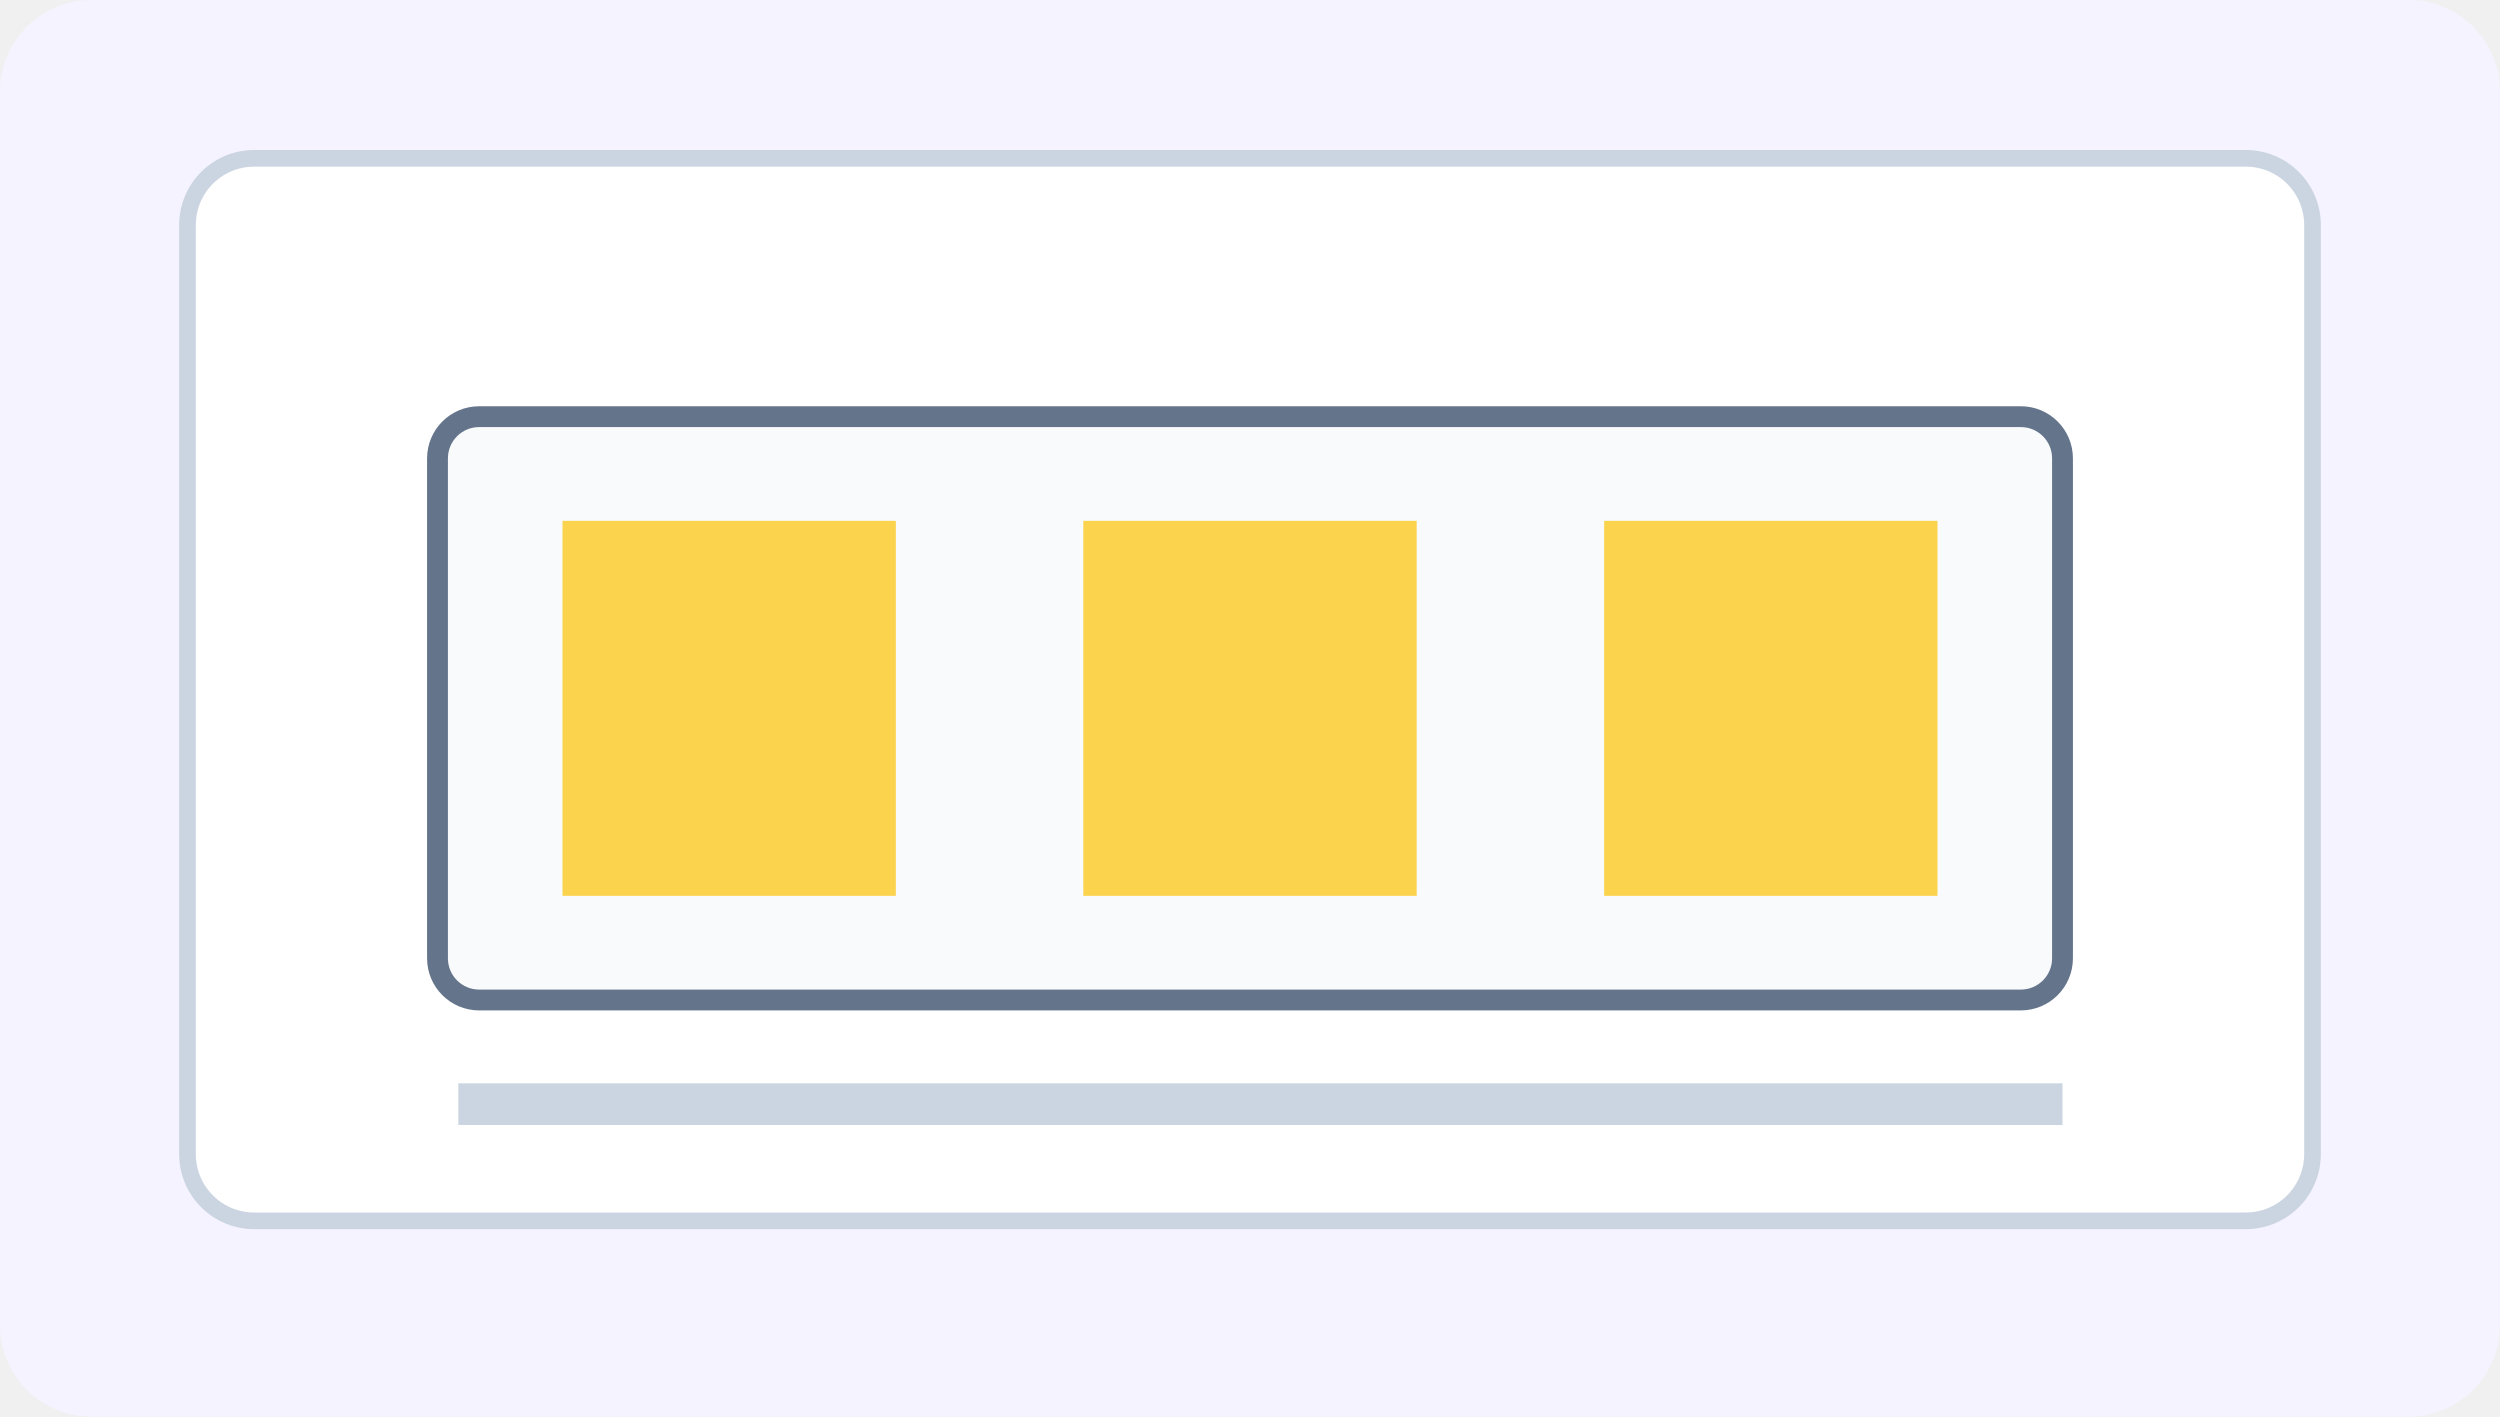
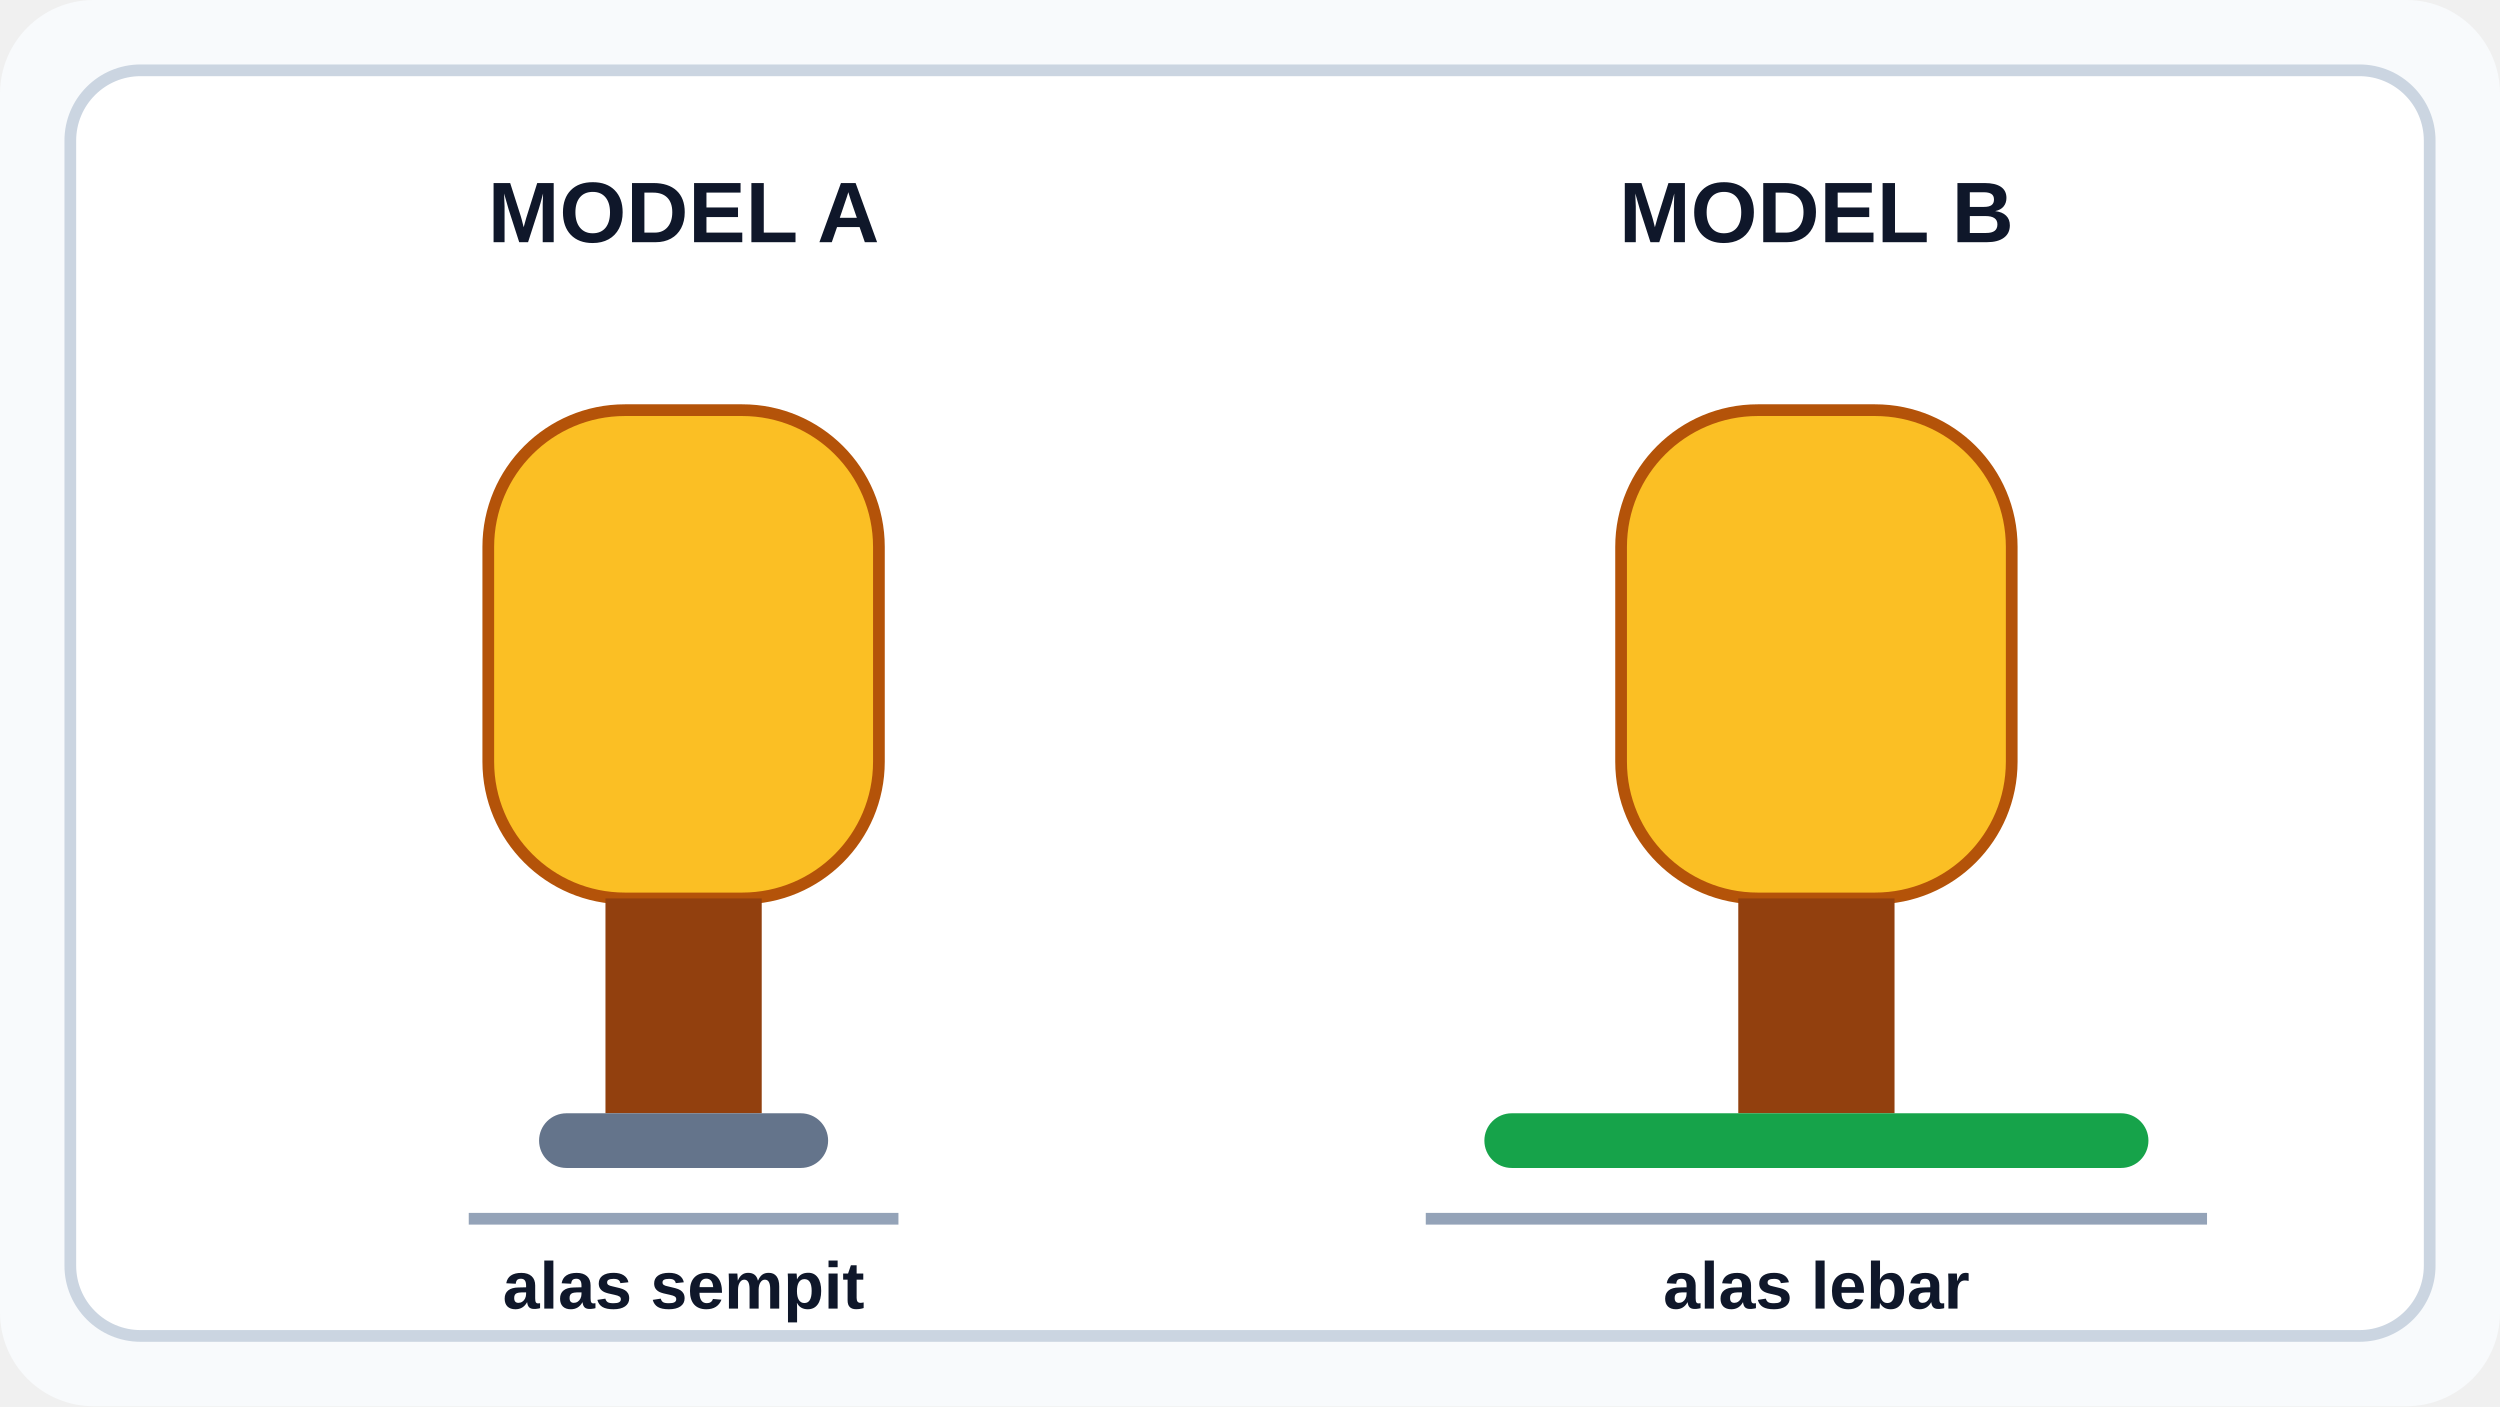
- <svg xmlns="http://www.w3.org/2000/svg" viewBox="0 0 600 340" width="600" height="340" role="img" aria-label="Stimulus Seni Rupa Bab 5 gambar 5">
-   <rect width="600" height="340" rx="22" fill="#f5f3ff" />
-   <rect x="45" y="38" width="510" height="255" rx="16" fill="#fff" stroke="#cbd5e1" stroke-width="4" />
-   <rect x="105" y="100" width="390" height="140" rx="10" fill="#f8fafc" stroke="#64748b" stroke-width="5" />
-   <g fill="#fcd34d">
-     <rect x="135" y="125" width="80" height="90" />
-     <rect x="260" y="125" width="80" height="90" />
-     <rect x="385" y="125" width="80" height="90" />
-   </g>
-   <path d="M110 265 H495" stroke="#cbd5e1" stroke-width="10" />
+ <svg xmlns="http://www.w3.org/2000/svg" viewBox="0 0 640 360" role="img" aria-labelledby="title desc">
+   <rect width="640" height="360" rx="24" fill="#f8fafc" />
+   <rect x="18" y="18" width="604" height="324" rx="18" fill="#fff" stroke="#cbd5e1" stroke-width="3" />
+   <text x="175" y="62" font-family="Arial,sans-serif" font-size="22" font-weight="700" text-anchor="middle" fill="#0f172a">MODEL A</text>
+   <rect x="125" y="105" width="100" height="125" rx="35" fill="#fbbf24" stroke="#b45309" stroke-width="3" />
+   <rect x="155" y="230" width="40" height="55" fill="#92400e" />
+   <rect x="138" y="285" width="74" height="14" rx="7" fill="#64748b" />
+   <path d="M120 312 H230" stroke="#94a3b8" stroke-width="3" />
+   <text x="465" y="62" font-family="Arial,sans-serif" font-size="22" font-weight="700" text-anchor="middle" fill="#0f172a">MODEL B</text>
+   <rect x="415" y="105" width="100" height="125" rx="35" fill="#fbbf24" stroke="#b45309" stroke-width="3" />
+   <rect x="445" y="230" width="40" height="55" fill="#92400e" />
+   <rect x="380" y="285" width="170" height="14" rx="7" fill="#16a34a" />
+   <path d="M365 312 H565" stroke="#94a3b8" stroke-width="3" />
+   <text x="175" y="335" font-family="Arial,sans-serif" font-size="17" font-weight="700" text-anchor="middle" fill="#0f172a">alas sempit</text>
+   <text x="465" y="335" font-family="Arial,sans-serif" font-size="17" font-weight="700" text-anchor="middle" fill="#0f172a">alas lebar</text>
</svg>
